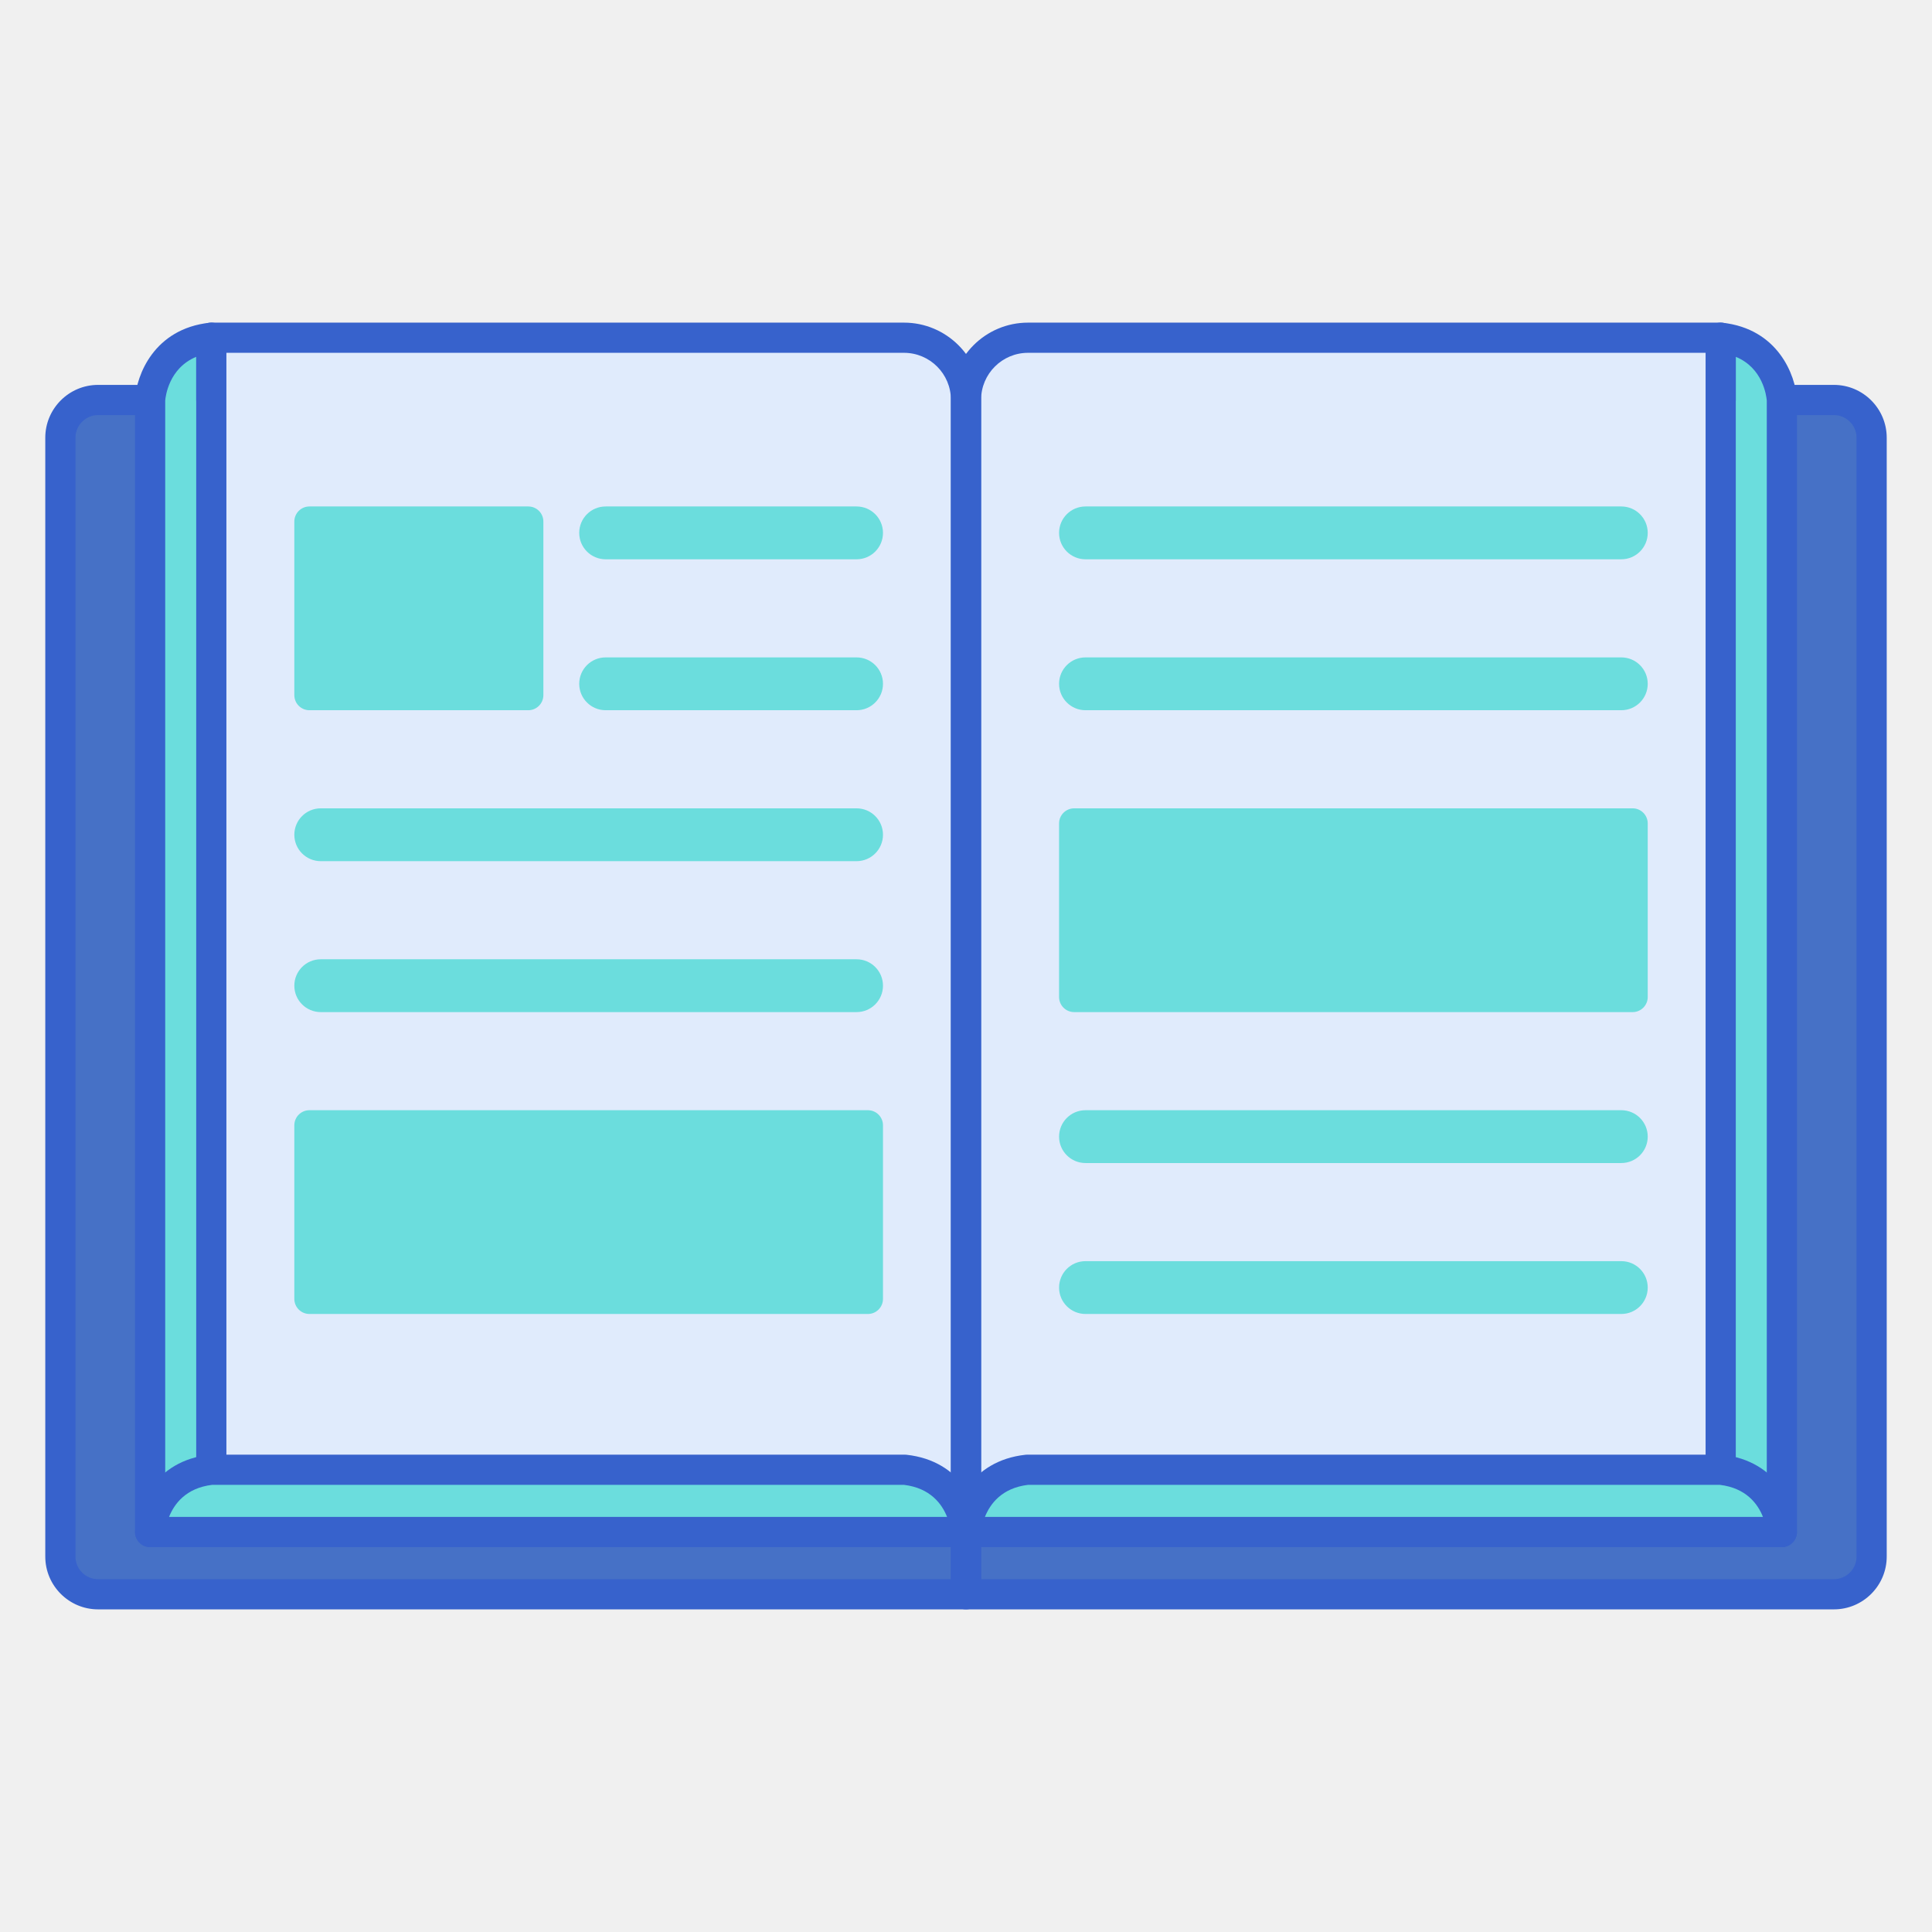
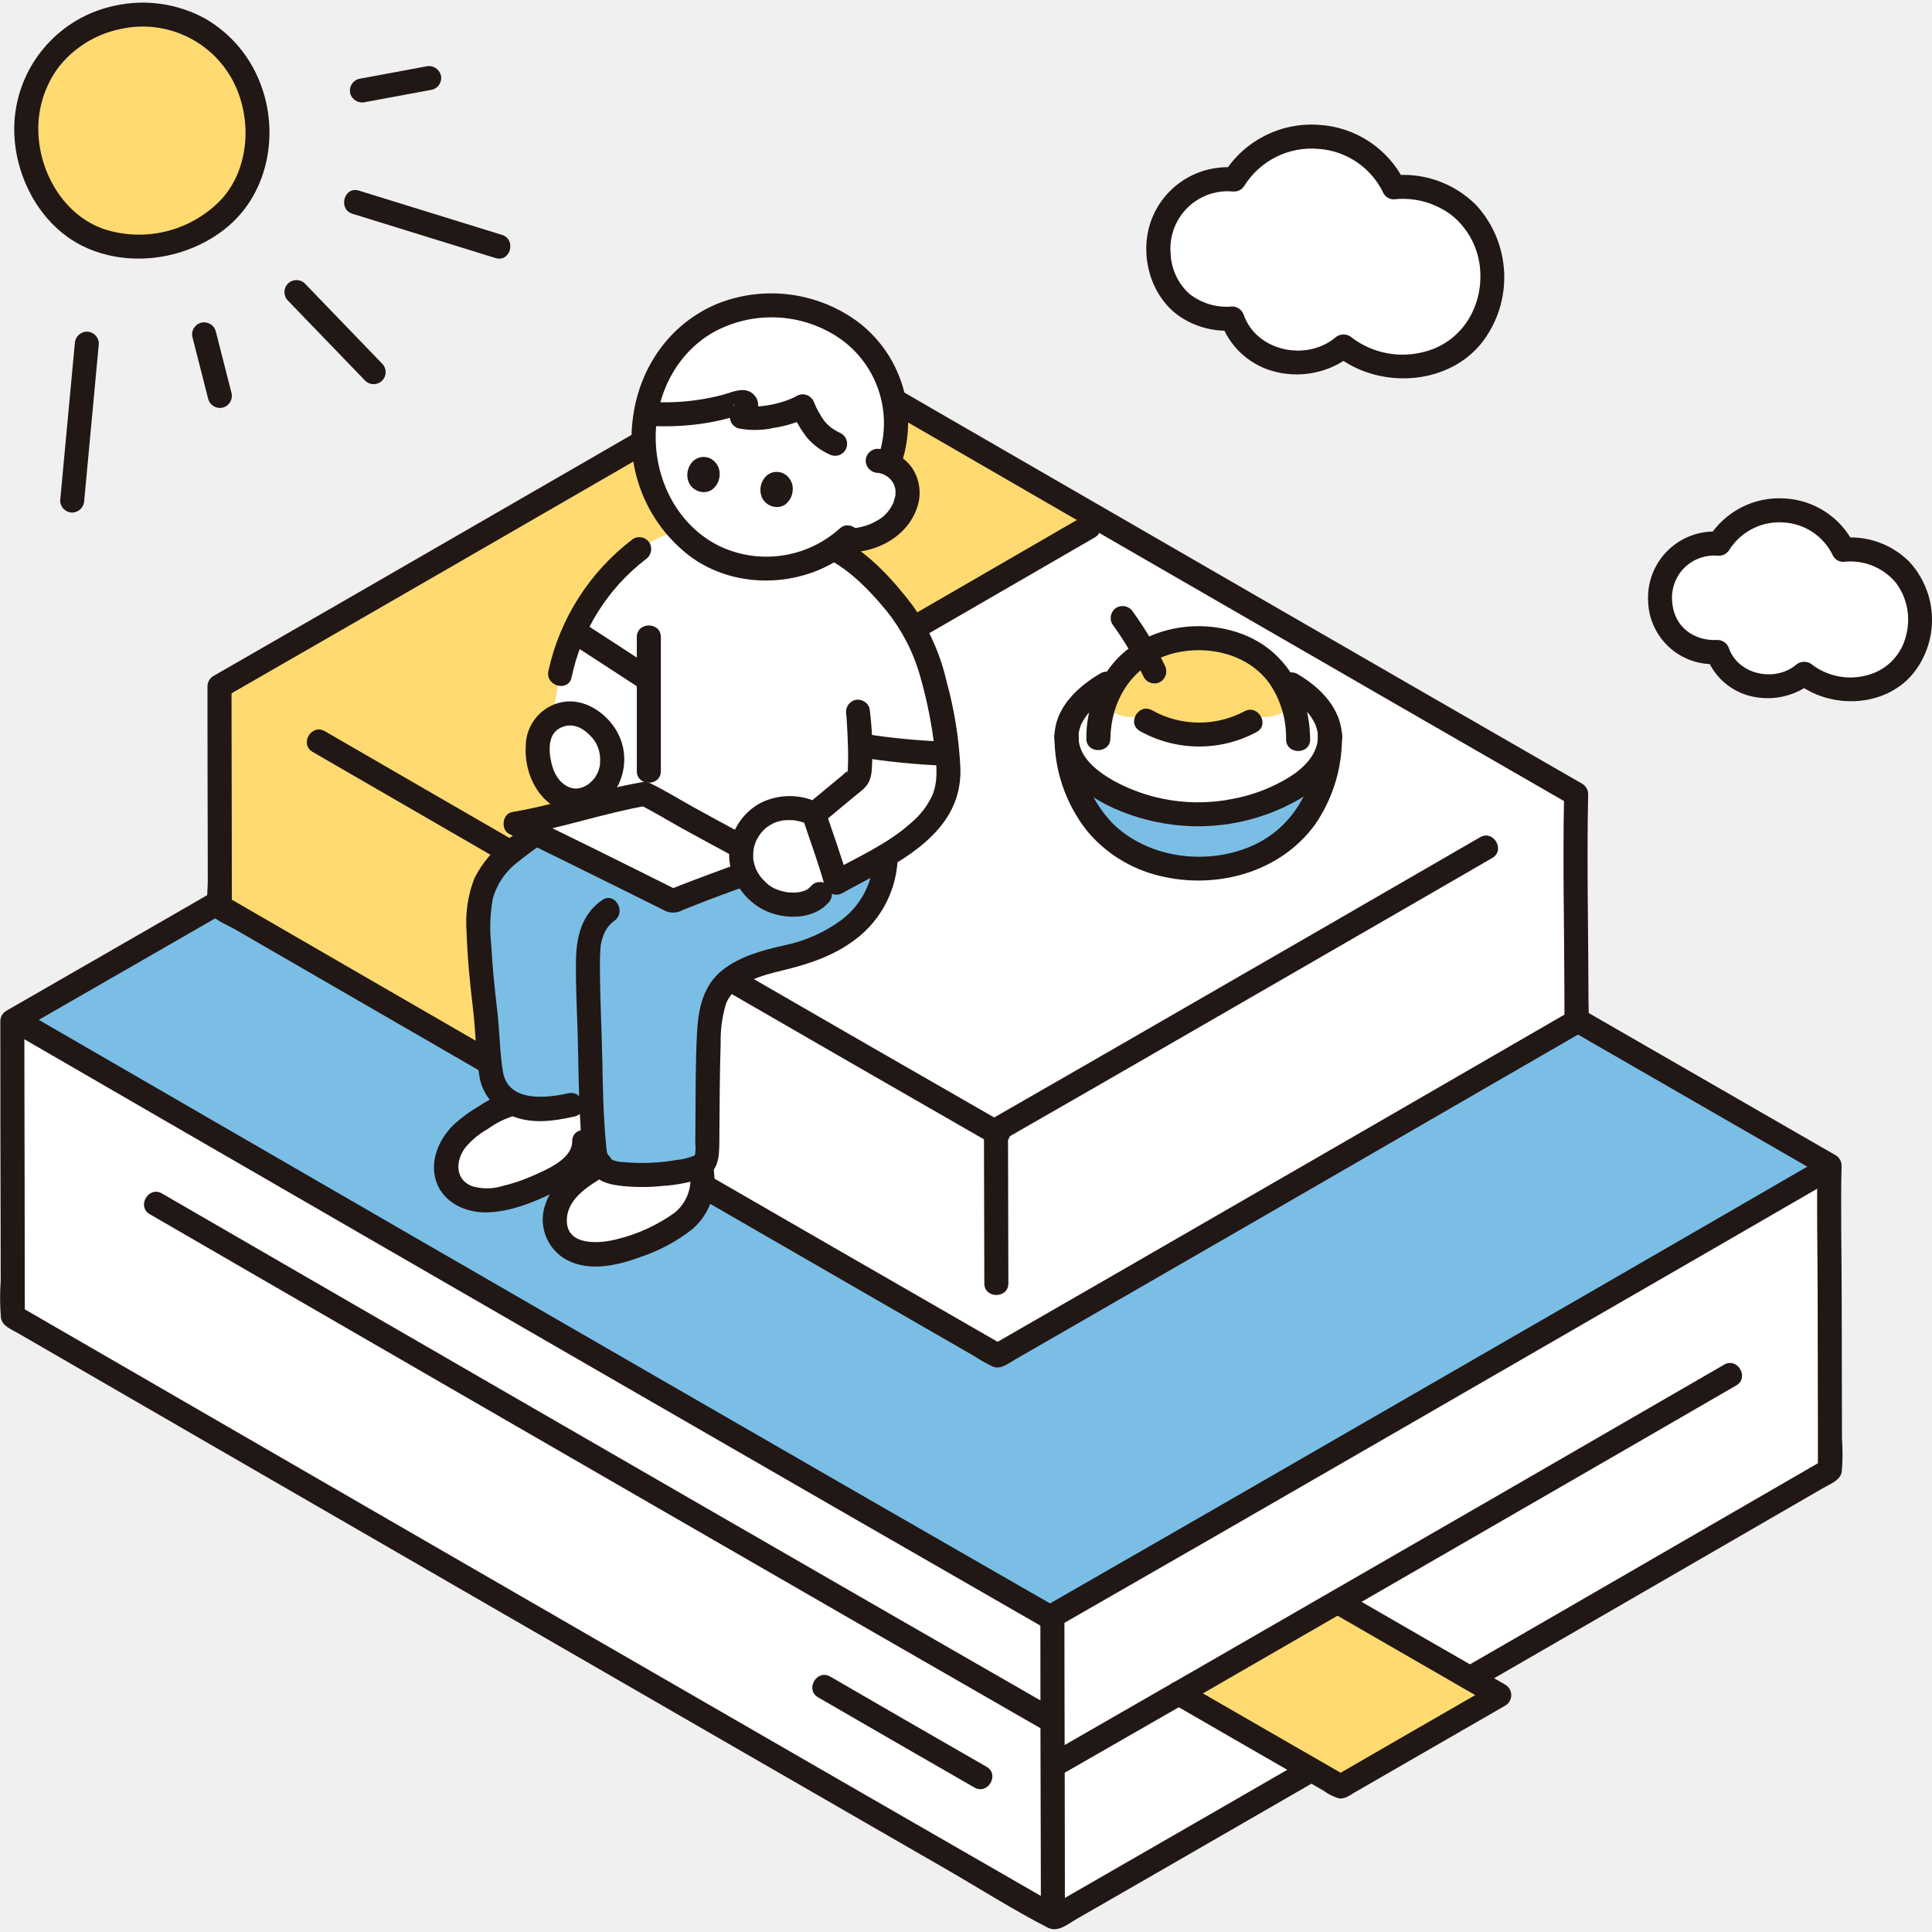
- <svg xmlns="http://www.w3.org/2000/svg" version="1.1" id="Layer_1" x="0px" y="0px" viewBox="0 0 256 256" style="enable-background:new 0 0 256 256;" xml:space="preserve">
-   <style type="text/css">
- 	.st0{fill:#4671C6;}
- 	.st1{fill:#F9CFCF;}
- 	.st2{fill:#F9A7A7;}
- 	.st3{fill:#A4C9FF;}
- 	.st4{fill:#3762CC;}
- 	.st5{fill:#E0EBFC;}
- 	.st6{fill:#6BDDDD;}
- 	.st7{fill:#B9BEFC;}
- 	.st8{fill:#FFEA92;}
- 	.st9{fill:#EAA97D;}
- 	.st10{fill:#FFEA94;}
- 	.st11{fill:#FFE164;}
- 	.st12{fill:#FFDC85;}
- 	.st13{fill:#FFFFFF;}
- 	.st14{fill:#383838;}
- </style>
-   <g>
-     <g>
-       <path class="st0" d="M128,211.25H13c-2.761,0-5-2.239-5-5V58c0-2.761,2.239-5,5-5h106.063c4.936,0,8.937,4.001,8.937,8.937V211.25    z" />
-     </g>
-     <g>
-       <path class="st0" d="M128,211.25h115c2.761,0,5-2.239,5-5V58c0-2.761-2.239-5-5-5H136.937c-4.936,0-8.937,4.001-8.937,8.937    V211.25z" />
-     </g>
-     <g>
-       <path class="st4" d="M128,213.25H13c-3.86,0-7-3.14-7-7V58c0-3.86,3.14-7,7-7h106.063C125.094,51,130,55.906,130,61.937V211.25    C130,212.354,129.104,213.25,128,213.25z M13,55c-1.654,0-3,1.346-3,3v148.25c0,1.654,1.346,3,3,3h113V61.937    c0-3.825-3.112-6.937-6.937-6.937H13z" />
-     </g>
-     <g>
-       <path class="st4" d="M243,213.25H128c-1.104,0-2-0.896-2-2V61.937C126,55.906,130.906,51,136.937,51H243c3.86,0,7,3.14,7,7v148.25    C250,210.11,246.86,213.25,243,213.25z M130,209.25h113c1.654,0,3-1.346,3-3V58c0-1.654-1.346-3-3-3H136.937    c-3.825,0-6.937,3.112-6.937,6.937V209.25z" />
-     </g>
-     <g>
-       <path class="st6" d="M228,44.75V53H128H28v-8.25C20.333,45.583,19.892,53,19.892,53v150H128h108.108V53    C236.108,53,235.667,45.583,228,44.75z" />
-     </g>
-     <g>
-       <path class="st4" d="M236.108,205H19.892c-1.104,0-2-0.896-2-2V53c0-0.04,0.001-0.079,0.003-0.119    c0.188-3.149,2.495-9.316,9.888-10.12c0.568-0.061,1.129,0.121,1.552,0.5C29.758,43.641,30,44.182,30,44.75V51h196v-6.25    c0-0.568,0.242-1.109,0.665-1.489c0.422-0.378,0.988-0.56,1.552-0.5c7.393,0.804,9.701,6.971,9.888,10.12    c0.002,0.04,0.003,0.079,0.003,0.119v150C238.108,204.104,237.212,205,236.108,205z M21.892,201h212.216V53.074    c-0.055-0.643-0.524-4.324-4.108-5.792V53c0,1.104-0.896,2-2,2H28c-1.104,0-2-0.896-2-2v-5.717    c-3.639,1.496-4.066,5.278-4.108,5.787V201z" />
-     </g>
-     <g>
-       <path class="st5" d="M128,203H28V44.75h91.783c4.538,0,8.217,3.679,8.217,8.217V203z" />
-     </g>
-     <g>
-       <path class="st5" d="M128,203h100V44.75h-91.783c-4.538,0-8.217,3.679-8.217,8.217V203z" />
-     </g>
-     <g>
-       <path class="st6" d="M214.833,74.109h-71c-1.933,0-3.5-1.567-3.5-3.5v0c0-1.933,1.567-3.5,3.5-3.5h71c1.933,0,3.5,1.567,3.5,3.5v0    C218.333,72.542,216.766,74.109,214.833,74.109z" />
-     </g>
-     <g>
-       <path class="st6" d="M214.833,94.109h-71c-1.933,0-3.5-1.567-3.5-3.5v0c0-1.933,1.567-3.5,3.5-3.5h71c1.933,0,3.5,1.567,3.5,3.5v0    C218.333,92.542,216.766,94.109,214.833,94.109z" />
-     </g>
-     <g>
-       <path class="st6" d="M214.833,154.109h-71c-1.933,0-3.5-1.567-3.5-3.5v0c0-1.933,1.567-3.5,3.5-3.5h71c1.933,0,3.5,1.567,3.5,3.5    v0C218.333,152.542,216.766,154.109,214.833,154.109z" />
-     </g>
-     <g>
-       <path class="st6" d="M214.833,174.109h-71c-1.933,0-3.5-1.567-3.5-3.5v0c0-1.933,1.567-3.5,3.5-3.5h71c1.933,0,3.5,1.567,3.5,3.5    v0C218.333,172.542,216.766,174.109,214.833,174.109z" />
-     </g>
-     <g>
-       <path class="st6" d="M113.5,74.109H80.25c-1.933,0-3.5-1.567-3.5-3.5v0c0-1.933,1.567-3.5,3.5-3.5h33.25    c1.933,0,3.5,1.567,3.5,3.5v0C117,72.542,115.433,74.109,113.5,74.109z" />
-     </g>
-     <g>
-       <path class="st6" d="M113.5,94.109H80.25c-1.933,0-3.5-1.567-3.5-3.5l0,0c0-1.933,1.567-3.5,3.5-3.5h33.25    c1.933,0,3.5,1.567,3.5,3.5v0C117,92.542,115.433,94.109,113.5,94.109z" />
-     </g>
-     <g>
-       <path class="st6" d="M113.5,114.109h-71c-1.933,0-3.5-1.567-3.5-3.5v0c0-1.933,1.567-3.5,3.5-3.5h71c1.933,0,3.5,1.567,3.5,3.5v0    C117,112.542,115.433,114.109,113.5,114.109z" />
-     </g>
-     <g>
-       <path class="st6" d="M113.5,134.109h-71c-1.933,0-3.5-1.567-3.5-3.5v0c0-1.933,1.567-3.5,3.5-3.5h71c1.933,0,3.5,1.567,3.5,3.5v0    C117,132.542,115.433,134.109,113.5,134.109z" />
-     </g>
-     <g>
-       <path class="st6" d="M115,174.109H41c-1.105,0-2-0.895-2-2v-23c0-1.105,0.895-2,2-2h74c1.105,0,2,0.895,2,2v23    C117,173.214,116.105,174.109,115,174.109z" />
-     </g>
-     <g>
-       <path class="st4" d="M128,205H28c-1.104,0-2-0.896-2-2V44.75c0-1.104,0.896-2,2-2h91.783c5.634,0,10.217,4.583,10.217,10.217V203    C130,204.104,129.104,205,128,205z M30,201h96V52.967c0-3.428-2.789-6.217-6.217-6.217H30V201z" />
-     </g>
-     <g>
-       <path class="st4" d="M228,205H128c-1.104,0-2-0.896-2-2V52.967c0-5.634,4.583-10.217,10.217-10.217H228c1.104,0,2,0.896,2,2V203    C230,204.104,229.104,205,228,205z M130,201h96V46.75h-89.783c-3.428,0-6.217,2.789-6.217,6.217V201z" />
-     </g>
-     <g>
-       <path class="st6" d="M119.892,194.75H28c-7.667,0.833-8.108,8.25-8.108,8.25H28h100C128,203,127.559,195.583,119.892,194.75z" />
-     </g>
-     <g>
-       <path class="st6" d="M228,194.75h-91.892C128.441,195.583,128,203,128,203h100h8.108C236.108,203,235.667,195.583,228,194.75z" />
-     </g>
-     <g>
-       <path class="st4" d="M128,205H19.892c-0.551,0-1.078-0.228-1.456-0.628s-0.574-0.94-0.541-1.49    c0.188-3.149,2.495-9.316,9.888-10.12c0.072-0.008,0.144-0.012,0.216-0.012h91.892c0.072,0,0.145,0.004,0.216,0.012    c7.393,0.804,9.701,6.971,9.888,10.12c0.033,0.55-0.163,1.089-0.541,1.49S128.551,205,128,205z M22.4,201h103.093    c-0.669-1.695-2.205-3.831-5.715-4.25H28.114C24.605,197.169,23.07,199.313,22.4,201z" />
-     </g>
-     <g>
-       <path class="st4" d="M236.108,205H128c-0.551,0-1.078-0.228-1.456-0.628s-0.574-0.94-0.541-1.49    c0.188-3.149,2.495-9.316,9.888-10.12c0.072-0.008,0.144-0.012,0.216-0.012H228c0.072,0,0.145,0.004,0.216,0.012    c7.393,0.804,9.701,6.971,9.888,10.12c0.033,0.55-0.163,1.089-0.541,1.49S236.659,205,236.108,205z M130.508,201h103.093    c-0.669-1.695-2.205-3.831-5.715-4.25h-91.665C132.713,197.169,131.178,199.313,130.508,201z" />
-     </g>
-     <g>
-       <path class="st6" d="M70,94.109H41c-1.105,0-2-0.895-2-2v-23c0-1.105,0.895-2,2-2h29c1.105,0,2,0.895,2,2v23    C72,93.214,71.105,94.109,70,94.109z" />
-     </g>
-     <g>
-       <path class="st6" d="M216.333,134.109h-74c-1.105,0-2-0.895-2-2v-23c0-1.105,0.895-2,2-2h74c1.105,0,2,0.895,2,2v23    C218.333,133.214,217.438,134.109,216.333,134.109z" />
-     </g>
-   </g>
+ <svg xmlns="http://www.w3.org/2000/svg" width="800px" height="800px" viewBox="0 -0.46 321.395 321.395">
+   <defs>
+     <style>.a{fill:#ffffff;}.b{fill:#7abee6;}.c{fill:#211715;}.d{fill:#ffda71;}</style>
+   </defs>
+   <path class="a" d="M304.418,238.9c-.017-11.951-.077-36.41-.077-45.1,0,0,0-.121.006-.356-53.9-31.01-135.061-77.919-171.922-99.254-31.213,18.059-94.031,54.357-130.373,75.234,0,10.138.074,40.174.068,49.085,33.15,19.2,119.957,69.372,173.325,100.058,37.885-21.778,99.829-57.575,128.978-74.447v-.459C304.423,242.493,304.421,240.865,304.418,238.9Z" />
+   <path class="b" d="M131.706,94.6C100.37,112.73,38.567,148.441,2.445,169.193c27.372,15.853,126.347,73.071,172.227,99.385,33.5-19.2,106.859-61.578,129.669-74.783,0,0,0-.121.006-.356-53.9-31.01-135.061-77.919-171.922-99.254Z" />
+   <path class="c" d="M306.418,238.9q-.017-12.1-.046-24.2c-.014-7.08-.18-14.18-.025-21.259a2,2,0,0,0-.99-1.727q-35.7-20.539-71.365-41.138-35.376-20.419-70.736-40.866-14.913-8.622-29.822-17.25a2.022,2.022,0,0,0-2.019,0q-23.761,13.748-47.534,27.477-27.843,16.083-55.7,32.141-13.564,7.815-27.137,15.616a2.011,2.011,0,0,0-.99,1.727q0,17.325.052,34.651.008,4.278.013,8.555a38.656,38.656,0,0,0,.039,6.145c.23,1.362,1.723,1.905,2.8,2.531L5.7,222.886l6.032,3.491Q26.9,235.157,42.08,243.929q18.662,10.79,37.328,21.569,19.842,11.46,39.687,22.909,19.078,11.006,38.164,22c5.65,3.254,11.22,6.807,17.015,9.792,1.709.88,3.314-.559,4.778-1.4l4.2-2.413q4.42-2.544,8.84-5.089,19.689-11.337,39.363-22.7,19.755-11.4,39.5-22.815,16.167-9.344,32.33-18.7c1.141-.661,2.865-1.267,3.1-2.705a34.234,34.234,0,0,0,.031-5.482c0-2.574-4-2.579-4,0q0,2.607,0,5.216l.99-1.727q-22.851,13.227-45.715,26.433-27.7,16-55.409,31.978-13.923,8.025-27.854,16.036h2.019q-36.443-20.954-72.843-41.982Q67.646,254.093,31.7,233.3,17.411,225.044,3.13,216.777l.99,1.727c.008-13.314-.041-26.628-.06-39.942q-.007-4.572-.008-9.143l-.991,1.727q25.616-14.715,51.2-29.489Q81.6,125.88,108.934,110.08q12.252-7.083,24.5-14.168h-2.019q29.592,17.127,59.2,34.23,37.073,21.42,74.163,42.811,19.275,11.115,38.561,22.213l-.991-1.727c-.155,7.079.011,14.179.025,21.259q.024,12.1.046,24.2C302.422,241.472,306.422,241.477,306.418,238.9Z" />
+   <path class="c" d="M173.07,268.444q0,20.736.072,41.472.007,4.194.01,8.389c0,2.574,4,2.578,4,0,0-13.5-.05-27-.072-40.5q-.008-4.683-.01-9.366c0-2.574-4-2.578-4,0Z" />
+   <path class="c" d="M3.431,172.066q12.11,7.017,24.226,14.023,17.038,9.855,34.083,19.7,19.348,11.179,38.7,22.349,19.039,10.988,38.085,21.96,16.109,9.279,32.23,18.536l3.306,1.9c2.236,1.283,4.254-2.172,2.018-3.454q-15.582-8.934-31.146-17.9-18.829-10.842-37.647-21.7-19.458-11.228-38.91-22.465Q50.91,194.914,33.444,184.815q-12.863-7.44-25.721-14.886L5.45,168.612c-2.232-1.293-4.248,2.163-2.019,3.454Z" />
+   <path class="c" d="M175.093,283.567q-13.441-7.707-26.865-15.444-16.377-9.43-32.745-18.877Q98.6,239.505,81.724,229.755q-15.236-8.8-30.468-17.609-11.166-6.457-22.331-12.92-.992-.576-1.985-1.15c-2.232-1.293-4.248,2.162-2.019,3.454Q35.43,207.617,45.944,213.7q14.86,8.6,29.723,17.181,16.79,9.7,33.584,19.393,16.566,9.559,33.138,19.108,13.9,8.01,27.822,16l2.863,1.642c2.237,1.282,4.254-2.172,2.019-3.454Z" />
+   <path class="c" d="M164.115,293.447q-13.019-7.465-26-15c-2.232-1.293-4.248,2.162-2.019,3.453q12.987,7.522,26,15c2.237,1.283,4.254-2.172,2.019-3.454Z" />
+   <path class="d" d="M249.423,281.526c-4.618,2.652-19.594,11.3-26.406,15.225-6.573-3.775-18.231-10.493-26.936-15.517,8.226-4.732,17.274-9.942,26.426-15.225C231.441,271.167,243.172,277.938,249.423,281.526Z" />
+   <path class="c" d="M196.081,283.234h.01l-1.009-.273q12.546,7.255,25.113,14.476a8.03,8.03,0,0,0,2.556,1.278c1,.135,1.928-.612,2.756-1.09l4.73-2.726,10.752-6.2q4.72-2.724,9.443-5.442a2.019,2.019,0,0,0,0-3.454q-13.471-7.734-26.915-15.517c-2.234-1.29-4.25,2.166-2.019,3.454q13.452,7.767,26.915,15.517V279.8q-13.215,7.59-26.4,15.225h2.018q-6.6-3.792-13.2-7.6-3.7-2.13-7.4-4.264l-3.672-2.121c-1.027-.593-2.463-1.809-3.677-1.809-2.574,0-2.578,4,0,4Z" />
+   <path class="c" d="M286.81,226.561q-18.458,10.689-36.931,21.348-24.841,14.343-49.7,28.659-12.856,7.4-25.721,14.785c-2.234,1.279-.221,4.736,2.019,3.454q23.758-13.6,47.456-27.312,23.481-13.537,46.948-27.1,8.974-5.187,17.947-10.381c2.227-1.29.215-4.748-2.019-3.454Z" />
+   <path class="c" d="M175.9,270.179q26.069-14.941,52.086-29.973,28.068-16.185,56.119-32.4,10.623-6.139,21.243-12.285c2.227-1.289.215-4.747-2.019-3.454Q281.169,204.9,258.989,217.7q-29.14,16.827-58.3,33.622-13.4,7.713-26.807,15.406c-2.233,1.28-.221,4.737,2.019,3.454Z" />
+   <path class="a" d="M262.249,165.587c-.013-8.922-.058-27.181-.058-33.672,0,0,0-.09.005-.266-40.238-23.15-100.831-58.17-128.349-74.1-23.3,13.482-70.2,40.58-97.331,56.166,0,7.568.056,29.992.051,36.644,24.749,14.33,89.555,51.791,129.4,74.7,28.284-16.259,74.528-42.984,96.289-55.579v-.343C262.252,168.27,262.251,167.055,262.249,165.587Z" />
+   <path class="d" d="M132.1,58.561c-23.831,13.786-69.115,39.95-95.585,55.156,0,7.568.056,29.992.051,36.644,10.763,6.233,29.1,16.839,49.67,28.722-.015-9.132-.054-29.307-.058-36.983,41.833-24.166,77.077-44.545,96.955-56.052-19.693-11.377-37.516-21.684-49.287-28.5Z" />
+   <path class="c" d="M264.249,165.587c-.017-11.3-.3-22.637-.053-33.938a2,2,0,0,0-.991-1.727q-26.644-15.33-53.265-30.7-26.406-15.242-52.8-30.5Q146,62.271,134.856,55.824a2.022,2.022,0,0,0-2.019,0Q115.073,66.1,97.3,76.367,76.566,88.343,55.822,100.3q-10.155,5.851-20.315,11.691a2.012,2.012,0,0,0-.991,1.727q0,13.087.04,26.174.006,3.168.009,6.336c0,1.423-.307,3.282.074,4.666.407,1.478,3.19,2.51,4.45,3.24l4.6,2.664q25.283,14.63,50.579,29.237,29.014,16.757,58.045,33.482l6.622,3.812,3.049,1.754a24.646,24.646,0,0,0,3.205,1.806c1.32.511,2.554-.546,3.655-1.179l3.327-1.913,6.727-3.873q14.649-8.436,29.29-16.889,26.814-15.475,53.612-30.982c1.092-.632,2.346-1.125,2.448-2.57.091-1.285,0-2.608,0-3.9,0-2.573-4-2.578-4,0q0,1.947,0,3.9l.991-1.727q-17.022,9.852-34.054,19.689-20.719,11.972-41.45,23.923-10.391,5.988-20.785,11.967h2.019q-27.173-15.625-54.314-31.3Q85.84,176.551,59.035,161.05,48.3,154.845,37.577,148.634l.99,1.727c.006-9.911-.03-19.822-.045-29.734q0-3.454-.006-6.91l-.99,1.727q19.149-11,38.273-22.046Q96.161,81.65,116.512,69.885q9.174-5.3,18.344-10.607h-2.019q22.086,12.783,44.184,25.548,27.671,15.989,55.355,31.954,14.4,8.3,28.81,16.6l-.99-1.727c-.248,11.3.036,22.635.053,33.938C260.253,168.161,264.253,168.166,264.249,165.587Z" />
+   <path class="c" d="M163.684,187.644c0,8.464.06,16.927.061,25.391,0,2.573,4,2.578,4,0,0-8.464-.06-16.927-.061-25.391,0-2.573-4-2.578-4,0Z" />
+   <path class="c" d="M167.078,186.408q-22.767-13.054-45.486-26.189Q97.081,146.077,72.583,131.91q-9.279-5.365-18.555-10.737c-2.231-1.292-4.248,2.163-2.019,3.454q19.355,11.211,38.723,22.394,25.449,14.7,50.913,29.378,11.7,6.741,23.414,13.463c2.237,1.283,4.254-2.172,2.019-3.454Z" />
+   <path class="c" d="M166.56,189.377q16.453-9.429,32.875-18.917,17.652-10.181,35.295-20.377,6.756-3.9,13.509-7.813c2.228-1.289.216-4.747-2.018-3.453q-13.989,8.1-27.988,16.176-18.321,10.579-36.655,21.14-8.516,4.9-17.037,9.79c-2.233,1.28-.22,4.738,2.019,3.454Z" />
+   <path class="c" d="M87.3,143.76q21.956-12.682,43.907-25.371,17.827-10.3,35.652-20.615,7.624-4.41,15.247-8.823c2.227-1.289.216-4.747-2.019-3.454q-14.742,8.535-29.49,17.061-19.836,11.47-39.675,22.934Q98.1,132.9,85.285,140.306c-2.229,1.288-.217,4.745,2.018,3.454Z" />
+   <path class="c" d="M84.174,142.082c.013,11.343.061,22.686.062,34.029,0,2.574,4,2.578,4,0,0-11.343-.049-22.686-.062-34.029,0-2.573-4-2.578-4,0Z" />
+   <path class="b" d="M147.3,142.758a15.793,15.793,0,0,1-1.6,6.165c-1.986,3.9-5.818,6.569-9.853,8.269s-4.613,1.258-8.788,2.576c-3.255,1.027-6.663,2.506-8.058,5.8a19.245,19.245,0,0,0-1.031,5.231c-.3,6.748-.246,13.767-.33,20.711a2.279,2.279,0,0,1-1.57,2.19,32.139,32.139,0,0,1-14.655.781,2.925,2.925,0,0,1-1.3-.873,3.959,3.959,0,0,1-1.1-1.831c-.376-3.152-.557-6.188-.664-9.228-3.493.776-7.485,2.116-11.2,1.209-2.583-.63-5-2.6-5.4-5.229l-.328-2.171c-.577-10.62-1.153-9.283-1.73-19.9-.194-3.573-.35-7.341,1.282-10.526a17.826,17.826,0,0,1,5.664-5.909,69.03,69.03,0,0,1,14.464-8.107S140.619,141.394,147.3,142.758Z" />
+   <path class="a" d="M139.221,146.317c2.3-1.288,5.263-2.738,8.123-4.452,4.746-2.84,9.258-6.429,10.191-11.246a20.126,20.126,0,0,0-.03-6.288c-.913-7.372-2.657-16.782-7.251-22.847-2.8-3.711-7.22-8.5-11.53-10.708,0,0-7.477-3.62-14.741-4.094-11.662-.76-17.63,4.211-17.63,4.211a35.256,35.256,0,0,0-13.2,20.8l-2.036,11.716-.735,4.229Z" />
+   <path class="a" d="M92.472,204.028a7.359,7.359,0,0,1,1.429-6.02,18.158,18.158,0,0,1,5.436-4.375c2.1,1.644,10.632,1.962,16.738.07a2.155,2.155,0,0,0,.583-.281c.075.712.123,1.153.123,1.153.635,5.8-2.878,8.132-5.108,9.459a33.619,33.619,0,0,1-8.5,3.578,13.9,13.9,0,0,1-5.547.544A6.453,6.453,0,0,1,93,205.306,4.975,4.975,0,0,1,92.472,204.028Z" />
+   <path class="a" d="M74.609,191.461a8.013,8.013,0,0,1,1.143-2.133,19.283,19.283,0,0,1,5.892-4.614,9.923,9.923,0,0,1,3.808-1.581,8.118,8.118,0,0,0,1.708.628c3.715.907,7.706-.432,11.2-1.208.075,2.19.191,4.379.39,6.61l-1.569.259c.117,2.5-2.1,4.451-4.251,5.73a32.523,32.523,0,0,1-8.219,3.459,13.348,13.348,0,0,1-5.363.52,6.2,6.2,0,0,1-4.469-2.752A5.834,5.834,0,0,1,74.609,191.461Z" />
+   <path class="c" d="M114.781,194.575a7.173,7.173,0,0,1-2.6,6.744,27.787,27.787,0,0,1-9.546,4.365c-2.774.734-8.287,1.217-8.341-3.036-.048-3.8,3.874-6,6.706-7.677,2.215-1.308.2-4.767-2.019-3.453-3.347,1.978-6.708,4.194-8.125,8a7.646,7.646,0,0,0,3.415,9.613c3.843,2.013,8.374.934,12.235-.467a28.608,28.608,0,0,0,8.717-4.684,10.7,10.7,0,0,0,3.557-9.4,2.054,2.054,0,0,0-2-2,2.014,2.014,0,0,0-2,2Z" />
+   <path class="c" d="M84.654,181.242a16.03,16.03,0,0,0-4.947,2.3,23.828,23.828,0,0,0-4.18,3.047c-2.462,2.346-4.081,6.009-2.991,9.4,1.152,3.586,4.914,5.327,8.474,5.234,3.839-.1,7.774-1.632,11.153-3.361,3.325-1.7,7.049-4.282,7.021-8.44-.017-2.573-4.017-2.578-4,0,.02,2.939-4.316,4.71-6.5,5.691a29.355,29.355,0,0,1-4.9,1.674,8.873,8.873,0,0,1-5.219.092c-2.89-1.084-2.818-4.228-1.172-6.419a13.333,13.333,0,0,1,3.723-3.089,14.635,14.635,0,0,1,4.607-2.272c2.521-.513,1.454-4.37-1.063-3.857Z" />
+   <path class="c" d="M100.579,129.989a70.434,70.434,0,0,0-15.936,9.055A17.465,17.465,0,0,0,78.9,145.7a20.213,20.213,0,0,0-1.288,8.816c.145,4.315.56,8.6,1.078,12.882.468,3.871.445,7.814,1.14,11.65a8.57,8.57,0,0,0,5.238,6.095c3.36,1.444,7.061.907,10.516.126,2.51-.567,1.448-4.425-1.063-3.857-3.733.844-10.033,1.5-10.863-3.615-.547-3.376-.543-6.857-.955-10.287-.432-3.6-.786-7.185-.987-10.8a26.637,26.637,0,0,1,.258-7.65,11.423,11.423,0,0,1,4.123-6.085,59.884,59.884,0,0,1,15.547-9.123,2.067,2.067,0,0,0,1.4-2.461,2.012,2.012,0,0,0-2.46-1.4Z" />
+   <path class="c" d="M100.164,149.275c-3.427,2.382-4.287,6.117-4.349,10.043-.063,3.982.149,7.963.273,11.942.163,5.22.14,10.447.49,15.659.162,2.415-.015,5.366,1.518,7.367,1.471,1.92,3.274,2.323,5.555,2.563a32.691,32.691,0,0,0,6.583-.023,25.468,25.468,0,0,0,6.682-1.313c2.61-1.017,2.724-3.519,2.748-5.939.026-2.75.036-5.5.063-8.248.026-2.719.067-5.439.157-8.157a21.132,21.132,0,0,1,.869-6.581c1.335-3.616,6.074-4.806,9.41-5.611,4.326-1.044,8.49-2.4,12.092-5.128a17.661,17.661,0,0,0,7.089-13.984c.1-2.575-3.9-2.57-4,0a13.521,13.521,0,0,1-5.209,10.6,24.277,24.277,0,0,1-9.661,4.338c-3.565.792-7.351,1.8-10.27,4.1-3.241,2.55-4.041,6.447-4.248,10.373-.263,4.957-.232,9.935-.266,14.9q-.012,1.821-.029,3.641a6.473,6.473,0,0,1-.019,1.7c-.113.321-.066.2-.277.316a10.29,10.29,0,0,1-2.864.679,29.023,29.023,0,0,1-3.068.386,32,32,0,0,1-5.782-.046,4.833,4.833,0,0,1-1.833-.38c-.931-.554-.906-1.627-1-2.559-.458-4.709-.531-9.44-.625-14.167-.09-4.49-.319-8.977-.379-13.468-.022-1.691-.05-3.4.08-5.083.011-.14.022-.28.036-.42.041-.4-.026.122.011-.066a9.215,9.215,0,0,1,.433-1.563,5.21,5.21,0,0,1,1.805-2.414c2.1-1.46.1-4.929-2.019-3.454Z" />
+   <path class="c" d="M105.344,89.166a37.579,37.579,0,0,0-14.117,21.991c-.535,2.511,3.32,3.584,3.857,1.063a33.437,33.437,0,0,1,12.279-19.6,2.065,2.065,0,0,0,.717-2.736,2.013,2.013,0,0,0-2.736-.718Z" />
+   <path class="a" d="M93.073,131.912c-2.224-1.387-3.149-3.73-3.512-6.217-.407-2.788.07-6.337,4.127-7.351a5.776,5.776,0,0,1,4.225.789,7.917,7.917,0,0,1,3.891,7.682c-.274,3.306-3.391,6.336-6.673,5.857A5.3,5.3,0,0,1,93.073,131.912Z" />
+   <path class="c" d="M94.082,130.185a4.789,4.789,0,0,1-1.2-1.091c.179.224-.08-.121-.118-.176q-.142-.216-.27-.439c-.068-.12-.133-.241-.195-.364,0,0-.247-.563-.135-.281a10.884,10.884,0,0,1-.527-1.825c-.036-.175-.068-.35-.1-.527-.023-.136-.076-.619-.018-.083-.027-.253-.053-.5-.066-.759a11.088,11.088,0,0,1,.031-1.4c.028-.374,0,0-.01.067.026-.127.046-.256.075-.383.062-.281.152-.548.241-.821-.145.45.086-.167.161-.3s.481-.637.185-.309a7.33,7.33,0,0,1,.518-.525c.232-.209-.39.224.072-.053.155-.092.3-.193.464-.278.111-.06.224-.118.339-.167-.287.124.028,0,.076-.019a8.126,8.126,0,0,1,.907-.24c-.447.076.185.012.35.015s.33.012.494.03c.141.014.135.014-.017,0,.106.018.211.041.314.067a4.093,4.093,0,0,1,1.6.774c.023.016.3.226.1.065.108.083.212.173.315.262a8.939,8.939,0,0,1,.78.765,5.348,5.348,0,0,1,1.266,2.531c-.007-.033.112.588.068.309s.034.362.031.326a8.924,8.924,0,0,1,.019.925c0,.178-.014.355-.029.532.007-.087.073-.34-.01.072a8.048,8.048,0,0,1-.268.979c-.2.6.086-.15-.078.179-.09.184-.187.363-.292.539a2.539,2.539,0,0,1-.474.661,6.713,6.713,0,0,1-.729.7c.216-.177-.041.027-.077.05-.168.108-.334.218-.51.314a3.428,3.428,0,0,1-1.436.41,3.112,3.112,0,0,1-1.848-.536,2,2,0,0,0-2.019,3.454c3.7,2.2,8,.706,10.326-2.693a9.511,9.511,0,0,0-.039-10.192c-1.981-3.046-5.7-5.311-9.4-4.283a7.482,7.482,0,0,0-5.485,7.081c-.247,3.835,1.314,7.961,4.6,10.087a2,2,0,1,0,2.019-3.454Z" />
+   <path class="c" d="M105.936,105.522v22.294c0,2.574,4,2.578,4,0V105.522c0-2.573-4-2.578-4,0Z" />
+   <path class="a" d="M107.241,131.608c-6.151,1.042-12.429,3.442-21.5,4.947,5.591,2.695,16.106,7.872,26.161,12.9,8.737-3.557,11.224-4.177,16.692-6.274C119.446,138.462,107.259,131.6,107.241,131.608Z" />
+   <path class="c" d="M106.71,129.679c-7.252,1.256-14.23,3.722-21.5,4.948-1.664.28-1.971,2.935-.477,3.655,5.911,2.852,11.8,5.759,17.674,8.676q2.647,1.313,5.291,2.631c.924.461,1.843.932,2.771,1.384a3.16,3.16,0,0,0,3.079-.037q4.138-1.668,8.332-3.189c2.418-.87,4.845-1.716,7.246-2.634,1.479-.566,2.138-2.8.478-3.656-4.738-2.449-9.427-4.991-14.1-7.56-2.408-1.324-4.776-2.823-7.252-4.016-2.309-1.113-4.34,2.335-2.019,3.454,2.476,1.193,4.844,2.692,7.253,4.016,4.673,2.569,9.362,5.111,14.1,7.56l.478-3.655c-5.555,2.124-11.178,4.033-16.691,6.274l1.541.2c-8.7-4.35-17.4-8.678-26.161-12.9l-.478,3.656c7.27-1.226,14.247-3.691,21.5-4.948a2.016,2.016,0,0,0,1.4-2.46A2.046,2.046,0,0,0,106.71,129.679Z" />
+   <path class="a" d="M123.346,140.87c.59-4.779,5.592-8.765,12.015-6,.97,2.982,2.655,7.49,3.691,11.258-1.412,1.142-2.633,2.134-2.633,2.134-2.066,2.494-6.63,2.045-9.112.535A8.247,8.247,0,0,1,123.346,140.87Z" />
+   <path class="c" d="M134.669,132.487a10.875,10.875,0,0,0-8.109.606,9.931,9.931,0,0,0-4.665,5.356c-1.98,5.2,1.152,11.056,6.246,12.922,3.117,1.141,7.38.975,9.692-1.7a2.05,2.05,0,0,0,0-2.829,2.018,2.018,0,0,0-2.828,0c-.1.111-.2.212-.3.321-.066.074-.369.316-.058.08a5.244,5.244,0,0,1-.665.405c-.1.053-.449.166-.085.043-.113.038-.223.078-.337.112a6.626,6.626,0,0,1-.88.2c.4-.063,0,0-.107,0-.155.006-.309.019-.464.021-.281.005-.56-.014-.84-.026-.1,0-.51-.051-.12,0-.123-.016-.246-.038-.368-.061a9.5,9.5,0,0,1-.984-.233c-.257-.075-.509-.164-.76-.256.386.142-.264-.128-.372-.186a6.581,6.581,0,0,1-.663-.416c-.487-.338.161.14-.106-.082-.138-.114-.274-.23-.406-.35q-.288-.263-.555-.546c-.076-.082-.151-.165-.225-.25,0,0-.343-.419-.156-.179s-.129-.184-.131-.187c-.06-.087-.119-.175-.175-.264a7.953,7.953,0,0,1-.419-.741c-.056-.112-.109-.227-.161-.342.027.061.144.4.032.063-.076-.233-.16-.461-.224-.7-.05-.187-.09-.375-.129-.564-.007-.036-.075-.5-.031-.157.043.331-.01-.163-.014-.228a10.558,10.558,0,0,1,.027-1.331c-.026.449-.011.068.033-.155a8.044,8.044,0,0,1,.2-.805c.055-.176.124-.346.182-.521.14-.425-.164.268-.012.033.06-.094.1-.211.151-.311q.142-.276.306-.541c.071-.115.549-.764.2-.332a8.389,8.389,0,0,1,.849-.919c.076-.069.556-.463.334-.294-.261.2.115-.077.139-.093.119-.077.236-.157.358-.23.2-.124.414-.239.628-.343.025-.012.46-.2.158-.077-.285.118.182-.063.24-.082a7.626,7.626,0,0,1,.788-.226c.176-.041.871-.13.375-.084a12.728,12.728,0,0,1,1.779-.018c.086,0,.392.047-.023-.011.174.024.347.055.519.089.359.071.712.165,1.063.27a2,2,0,1,0,1.063-3.857Z" />
+   <path class="c" d="M140.793,118.459c-.076-.534-.03-.233,0,.079.022.262.043.523.062.785.053.749.093,1.5.128,2.249.075,1.641.13,3.289.091,4.932-.007.321-.017.643-.039.964-.012.187-.024.9-.022.364,0,.529-.181,0,.074-.043-.281.052-.819.627-1.112.863-2.011,1.624-3.965,3.316-5.98,4.934a1.945,1.945,0,0,0-.514,1.946c1.249,3.789,2.662,7.525,3.716,11.376a2.023,2.023,0,0,0,2.938,1.2c8.293-4.639,19.882-9.366,19.636-20.62a65.372,65.372,0,0,0-2.318-14.635,35.353,35.353,0,0,0-5.68-12.653c-3.28-4.3-7.191-8.592-12.034-11.146-2.276-1.2-4.3,2.251-2.019,3.454,3.864,2.038,7.016,5.321,9.762,8.665a30.465,30.465,0,0,1,5.578,10.824,74.983,74.983,0,0,1,2.479,12.581c.286,2.381.512,4.948-.422,7.222a13.139,13.139,0,0,1-3.494,4.572c-3.931,3.564-8.923,5.718-13.507,8.282l2.938,1.2c-1.054-3.852-2.467-7.588-3.716-11.377l-.515,1.946c2.155-1.73,4.238-3.549,6.4-5.27,1.5-1.191,1.765-2.354,1.838-4.189a53.6,53.6,0,0,0-.406-9.56,2.013,2.013,0,0,0-2.46-1.4,2.054,2.054,0,0,0-1.4,2.461Z" />
+   <path class="a" d="M107.092,71.362A23.034,23.034,0,0,0,112.577,87.4,19.877,19.877,0,0,0,140.5,89.425a11.488,11.488,0,0,0,7.635-2.39,7.284,7.284,0,0,0,2.771-6.5,5.294,5.294,0,0,0-3.085-3.895,18.98,18.98,0,0,0-6.568-22.174c-8.9-6.321-21.474-5.451-28.785,2.866A22.461,22.461,0,0,0,107.092,71.362Z" />
+   <path class="a" d="M109.989,60.831a22.736,22.736,0,0,0-2.6,7.5,38.071,38.071,0,0,0,15.638-1.885,1.087,1.087,0,0,1,.861.074c.631.355-.131,1.733-.487,2.363,2.24.631,7.725-.4,10.149-1.732,1.348,3.276,2.723,4.983,5.365,6.22L146.01,76.2a5.059,5.059,0,0,1,1.813.445,18.994,18.994,0,0,0-6.574-22.177c-8.9-6.321-21.474-5.451-28.785,2.866A20.56,20.56,0,0,0,109.989,60.831Z" />
+   <path class="c" d="M150.058,76.325a21.143,21.143,0,0,0-7.006-22.991,24.253,24.253,0,0,0-23.614-3.308c-8.2,3.365-13.342,11.021-14.234,19.729a24.632,24.632,0,0,0,10.012,22.638c8.186,5.716,20.023,4.71,27.263-2.075,1.883-1.764-.95-4.588-2.828-2.828a18.21,18.21,0,0,1-20.042,2.862c-6.732-3.362-10.491-10.586-10.532-17.961-.039-7.089,3.334-13.988,9.583-17.57a20.1,20.1,0,0,1,19.62.129A17.181,17.181,0,0,1,146.2,75.261c-.792,2.456,3.069,3.508,3.857,1.064Z" />
+   <path class="c" d="M146.01,78.2c.471.033-.219-.087.2.022.178.047.358.084.534.141.1.033.51.228.207.073.165.084.329.17.486.267.072.045.464.329.2.117a5.192,5.192,0,0,1,.412.373,4.848,4.848,0,0,1,.372.413c-.234-.3.072.134.113.2a4.82,4.82,0,0,1,.261.492c-.16-.356.034.139.057.22a4.123,4.123,0,0,1,.123.55c-.057-.395-.006.159,0,.242,0,.2-.009.39-.02.585-.024.447.068-.152-.042.247-.089.326-.263.956-.321,1.091a6.862,6.862,0,0,1-1.064,1.637,5.874,5.874,0,0,1-1.734,1.338,7.976,7.976,0,0,1-2.148.885,11.555,11.555,0,0,1-1.275.283q-.213.033,0,0c-.106.012-.212.023-.318.031-.245.021-.489.032-.735.038a2,2,0,0,0,0,4c4.771-.117,9.592-2.7,11.213-7.38a7.458,7.458,0,0,0-.689-6.514A7.567,7.567,0,0,0,146.01,74.2a2.01,2.01,0,0,0-2,2,2.049,2.049,0,0,0,2,2Z" />
+   <path class="c" d="M119.708,78.637a3.162,3.162,0,0,1-1.29,2.382,2.459,2.459,0,0,1-1.811.343,2.76,2.76,0,0,1-1.993-1.5,3.228,3.228,0,0,1,.8-3.714,2.555,2.555,0,0,1,3.474.191A2.845,2.845,0,0,1,119.708,78.637Z" />
+   <path class="c" d="M131.867,81.121a3.172,3.172,0,0,1-1.29,2.382,2.464,2.464,0,0,1-1.812.342,2.756,2.756,0,0,1-1.992-1.5,3.228,3.228,0,0,1,.8-3.714,2.554,2.554,0,0,1,3.473.191A2.85,2.85,0,0,1,131.867,81.121Z" />
+   <path class="c" d="M131.625,67.684a17.412,17.412,0,0,0,2.686,4.728,10.642,10.642,0,0,0,3.6,2.688,2.156,2.156,0,0,0,1.541.2,2,2,0,0,0,.478-3.655,10.46,10.46,0,0,1-1.915-1.148l.4.313a8.786,8.786,0,0,1-1.543-1.558l.312.4a15.01,15.01,0,0,1-1.787-3.229l.2.478c-.04-.095-.08-.19-.119-.285a2.2,2.2,0,0,0-.919-1.195,2,2,0,0,0-2.737.717,1.929,1.929,0,0,0-.2,1.541Z" />
+   <path class="c" d="M132.544,65.426c-2.283,1.2-6.187,2.135-8.608,1.53l1.195,2.938c.77-1.376,1.61-3.289.324-4.65-1.486-1.572-3.6-.465-5.3,0a37.754,37.754,0,0,1-12.112,1.136c-2.572-.142-2.564,3.858,0,4a43.455,43.455,0,0,0,8.119-.279c1.268-.168,2.527-.384,3.773-.675q.969-.227,1.923-.505.535-.156,1.064-.329c.142-.045.284-.092.425-.141q.42-.145.01,0l-.882-.514.149.135-.514-.883c-.2-.478.174-.436-.053-.035-.134.236-.249.484-.382.721a2.022,2.022,0,0,0,1.195,2.938,14.522,14.522,0,0,0,5.9-.1,19.353,19.353,0,0,0,5.794-1.833c2.278-1.2.259-4.655-2.019-3.454Z" />
+   <path class="c" d="M142.875,125.491A118.442,118.442,0,0,0,156.9,126.9a2,2,0,0,0,0-4,110.619,110.619,0,0,1-12.963-1.262,2.063,2.063,0,0,0-2.46,1.4,2.016,2.016,0,0,0,1.4,2.46Z" />
+   <path class="c" d="M94.579,106.311l11.58,7.527a2.014,2.014,0,0,0,2.736-.717,2.045,2.045,0,0,0-.717-2.737L96.6,102.857a2.016,2.016,0,0,0-2.737.717,2.046,2.046,0,0,0,.718,2.737Z" />
+   <path class="a" d="M204.272,29.351c.348,0,.686.023,1.023.05a15.282,15.282,0,0,1,26.589,1.3c.487-.044.982-.072,1.488-.072A14.59,14.59,0,0,1,248.25,45.42c0,8.921-6.211,15.064-14.879,15.064a15.035,15.035,0,0,1-9.871-3.339,11.646,11.646,0,0,1-7.662,2.668c-5.374,0-9.306-2.849-10.845-7.29-.24.013-.476.033-.721.033-7,0-11.566-4.821-11.566-11.71A11.332,11.332,0,0,1,204.272,29.351Z" />
+   <path class="a" d="M285.161,89.948c.271,0,.534.018.8.039A11.9,11.9,0,0,1,306.665,91c.38-.034.765-.056,1.159-.056a11.363,11.363,0,0,1,11.588,11.517c0,6.948-4.838,11.732-11.589,11.732a11.71,11.71,0,0,1-7.687-2.6,9.071,9.071,0,0,1-5.968,2.078c-4.185,0-7.247-2.22-8.446-5.678-.187.01-.371.025-.562.025-5.449,0-9.007-3.754-9.007-9.12A8.825,8.825,0,0,1,285.161,89.948Z" />
+   <path class="d" d="M19.568,2.428a18.8,18.8,0,0,1,22.737,14.61c2.41,11.238-3.756,20.655-14.675,23C16.291,42.465,7.211,36.241,4.817,25.075A18.781,18.781,0,0,1,19.568,2.428Z" />
+   <path class="c" d="M20.1,4.357a16.974,16.974,0,0,1,18.511,8.372c3.325,6.09,3.063,14.46-1.615,19.794A18.9,18.9,0,0,1,17.449,37.7c-6.609-2.2-10.7-9.024-11.05-15.78A17.106,17.106,0,0,1,9.684,10.8,17.513,17.513,0,0,1,20.1,4.357C22.611,3.8,21.548-.061,19.037.5A21.028,21.028,0,0,0,2.469,18.967C1.639,27.346,6,36.608,13.673,40.429c7.783,3.877,17.884,2.286,24.409-3.35,6.608-5.707,8.334-15.481,5.291-23.487A21.169,21.169,0,0,0,34.194,2.667,21.584,21.584,0,0,0,19.037.5C16.517,1.017,17.583,4.874,20.1,4.357Z" />
+   <path class="c" d="M38.5,64.87q-1.306-5.12-2.612-10.24a2,2,0,0,0-3.857,1.063q1.305,5.121,2.612,10.241A2,2,0,0,0,38.5,64.87Z" />
+   <path class="c" d="M12.442,56.709q-1.226,13.047-2.431,26.1a2.015,2.015,0,0,0,2,2,2.043,2.043,0,0,0,2-2q1.215-13.049,2.431-26.1a2.015,2.015,0,0,0-2-2,2.043,2.043,0,0,0-2,2Z" />
+   <path class="c" d="M70.865,10.592,59.679,12.667a2.01,2.01,0,0,0-1.4,2.46,2.052,2.052,0,0,0,2.46,1.4l11.186-2.075a2.011,2.011,0,0,0,1.4-2.461,2.053,2.053,0,0,0-2.46-1.4Z" />
+   <path class="c" d="M83.5,38.612q-11.9-3.678-23.8-7.364c-2.465-.762-3.519,3.1-1.063,3.857q11.9,3.675,23.8,7.364c2.465.762,3.519-3.1,1.063-3.857Z" />
+   <path class="c" d="M63.569,60.033q-6.422-6.656-12.838-13.314A2,2,0,0,0,47.9,49.547Q54.32,56.206,60.74,62.862a2,2,0,0,0,2.829-2.829Z" />
+   <path class="c" d="M204.272,31.351c.343.007.681.025,1.023.05a1.99,1.99,0,0,0,1.727-.991,13.2,13.2,0,0,1,12.372-6.1,12.942,12.942,0,0,1,10.763,7.4,1.943,1.943,0,0,0,1.727.99,13.461,13.461,0,0,1,9.658,2.681,12.831,12.831,0,0,1,4.611,8.279C247,50.193,243.326,56.52,236.8,58.1a13.977,13.977,0,0,1-11.882-2.367,2.076,2.076,0,0,0-2.828,0c-4.811,3.948-13,2.237-15.165-3.739a2.053,2.053,0,0,0-1.928-1.469,9.958,9.958,0,0,1-7.182-2.146,9.5,9.5,0,0,1-3.08-6.667,9.537,9.537,0,0,1,9.541-10.359c2.572-.035,2.579-4.035,0-4a13.533,13.533,0,0,0-12.965,9.432c-1.673,5.4.071,11.8,4.649,15.2a13.9,13.9,0,0,0,9.037,2.538l-1.929-1.468a12.827,12.827,0,0,0,8.5,8.171,14.605,14.605,0,0,0,13.352-2.667h-2.828c6.94,5.683,18.437,5.289,24.291-1.849a17.746,17.746,0,0,0-.853-23.088,17.074,17.074,0,0,0-13.64-4.918l1.727.991a16.959,16.959,0,0,0-14.217-9.386,17.181,17.181,0,0,0-15.826,8.082l1.727-.99c-.342-.025-.68-.043-1.023-.05C201.7,27.3,201.7,31.3,204.272,31.351Z" />
+   <path class="c" d="M285.161,91.948c.266,0,.531.015.8.039A1.993,1.993,0,0,0,287.684,91a9.827,9.827,0,0,1,9.13-4.54,9.66,9.66,0,0,1,8.124,5.556,1.945,1.945,0,0,0,1.727.99,9.837,9.837,0,0,1,8.734,3.49,10.235,10.235,0,0,1,1.64,8.928,8.887,8.887,0,0,1-5.449,6.126,10.593,10.593,0,0,1-10.04-1.365,2.079,2.079,0,0,0-2.829,0c-3.5,2.847-9.482,1.61-11.071-2.717A2.053,2.053,0,0,0,285.722,106c-4.01.233-7.3-2.279-7.549-6.4a6.987,6.987,0,0,1,6.988-7.643c2.571-.045,2.579-4.045,0-4a11.01,11.01,0,0,0-10.988,11.643A10.777,10.777,0,0,0,285.722,110l-1.929-1.468a10.478,10.478,0,0,0,7.008,6.7,11.858,11.858,0,0,0,10.749-2.215h-2.829c5.564,4.522,14.655,4.326,19.441-1.317a14.262,14.262,0,0,0-.561-18.73A13.742,13.742,0,0,0,306.665,89l1.727.991a13.677,13.677,0,0,0-11.578-7.537,13.829,13.829,0,0,0-12.584,6.522l1.727-.991c-.265-.024-.53-.036-.8-.039C282.586,87.875,282.588,91.875,285.161,91.948Z" />
+   <path class="a" d="M221.244,122.171c0,3.2-2.231,6.364-6.418,8.782a31.725,31.725,0,0,1-30.733.109c-4.575-2.641-6.816-5.861-6.672-9.084.039-3.092,2.28-6.16,6.67-8.7l30.735.115c4.189,2.419,6.419,5.571,6.419,8.775" />
+   <path class="d" d="M212.314,111.441c-2.9-3.587-7.406-5.718-12.982-5.718-7.533,0-13.406,4.158-15.637,10.7a4.571,4.571,0,0,0,1.182,1.386,5.849,5.849,0,0,0,3.645,1.011,12.765,12.765,0,0,1,1.313.1,17.845,17.845,0,0,0,19.3-.017,7.77,7.77,0,0,1,1.007-.085,5.829,5.829,0,0,0,3.645-1.011,4.557,4.557,0,0,0,1.2-1.426A15.7,15.7,0,0,0,212.314,111.441Z" />
+   <path class="c" d="M217.945,122.543c-.057-7.311-3.632-14.262-10.554-17.224-7.092-3.034-16.195-1.8-21.625,3.887a19.348,19.348,0,0,0-5.046,13.185c-.046,2.575,3.954,2.576,4,0,.121-6.746,4-12.6,10.724-14.226,5.566-1.346,12.143.191,15.651,4.951a15.916,15.916,0,0,1,2.85,9.427c.02,2.573,4.02,2.579,4,0Z" />
+   <path class="c" d="M193.76,110.225a57.18,57.18,0,0,0-5.278-8.892,2.048,2.048,0,0,0-2.737-.718,2.023,2.023,0,0,0-.717,2.737,57.1,57.1,0,0,1,5.278,8.892,2.011,2.011,0,0,0,2.737.718,2.054,2.054,0,0,0,.717-2.737Z" />
+   <path class="c" d="M189.633,121.156a20.177,20.177,0,0,0,19.4.167c2.265-1.227.247-4.682-2.019-3.454a16.031,16.031,0,0,1-15.361-.167c-2.243-1.271-4.261,2.184-2.019,3.454Z" />
+   <path class="c" d="M213.816,115.118c.489.285.969.585,1.433.908q.181.126.361.258c.049.036.381.293.144.106s.085.07.133.109q.162.132.321.27a13.765,13.765,0,0,1,1.02.972q.242.255.469.525c.067.079.131.161.2.241.125.15-.279-.378-.015-.014a9.842,9.842,0,0,1,.665,1.047c.1.183.19.371.28.559.142.3-.022.013-.047-.119a2.408,2.408,0,0,0,.116.309,7.539,7.539,0,0,1,.308,1.146c.015.083.058.414.014.049s-.007-.035,0,.049c.019.211.027.422.029.633a2,2,0,0,0,4,0c-.036-4.693-3.595-8.28-7.41-10.5a2,2,0,0,0-2.019,3.454Z" />
+   <path class="c" d="M183.081,111.549c-3.824,2.232-7.624,5.755-7.661,10.513a2,2,0,0,0,4,0c0-.2.01-.4.028-.6.008-.086.045-.406,0-.036s0,.051.013-.035a7.058,7.058,0,0,1,.3-1.1c.035-.1.085-.2.114-.3-.159.537-.1.236-.028.083s.163-.33.252-.491a10.733,10.733,0,0,1,.725-1.114c.142-.2-.281.344-.052.07.079-.1.157-.19.238-.284q.23-.266.474-.517c.344-.355.708-.691,1.085-1.01q.135-.114.273-.225c.078-.064.409-.389.051-.044a5.312,5.312,0,0,1,.667-.482c.5-.347,1.017-.669,1.542-.975a2,2,0,1,0-2.019-3.454Z" />
+   <path class="b" d="M177.979,127.264a25.83,25.83,0,0,1-.56-5.09c0,.035,0,.069,0,.1,0,3.123,2.242,6.225,6.675,8.784a31.725,31.725,0,0,0,30.733-.109c4.187-2.418,6.418-5.577,6.418-8.782,0-.042,0-.084,0-.127-.1,12.933-8.732,21.96-21.912,21.96-10.138,0-17.995-5.707-20.8-14.638Q178.21,128.342,177.979,127.264Z" />
+   <path class="c" d="M219.244,121.818c-.046,7.819-3.7,15.315-11.143,18.511-7.542,3.239-17.344,1.954-23.184-3.991a20.588,20.588,0,0,1-5.5-14.32c-.039-2.571-4.039-2.579-4,0a25.225,25.225,0,0,0,5.391,15.713,22.512,22.512,0,0,0,12,7.488c9.41,2.344,20.01-.451,25.885-8.415a25.422,25.422,0,0,0,4.546-14.986c.015-2.574-3.985-2.577-4,0Z" />
+   <path class="c" d="M175.418,122.278c.178,8.149,10.016,12.569,16.824,13.971a33.724,33.724,0,0,0,23.98-3.8c3.7-2.247,6.923-5.74,7.022-10.28.056-2.575-3.944-2.574-4,0-.063,2.9-2.366,5.129-4.665,6.593a27.542,27.542,0,0,1-9.461,3.663,29.221,29.221,0,0,1-19.844-2.994c-2.624-1.49-5.783-3.827-5.856-7.155-.055-2.57-4.056-2.579-4,0Z" />
</svg>
